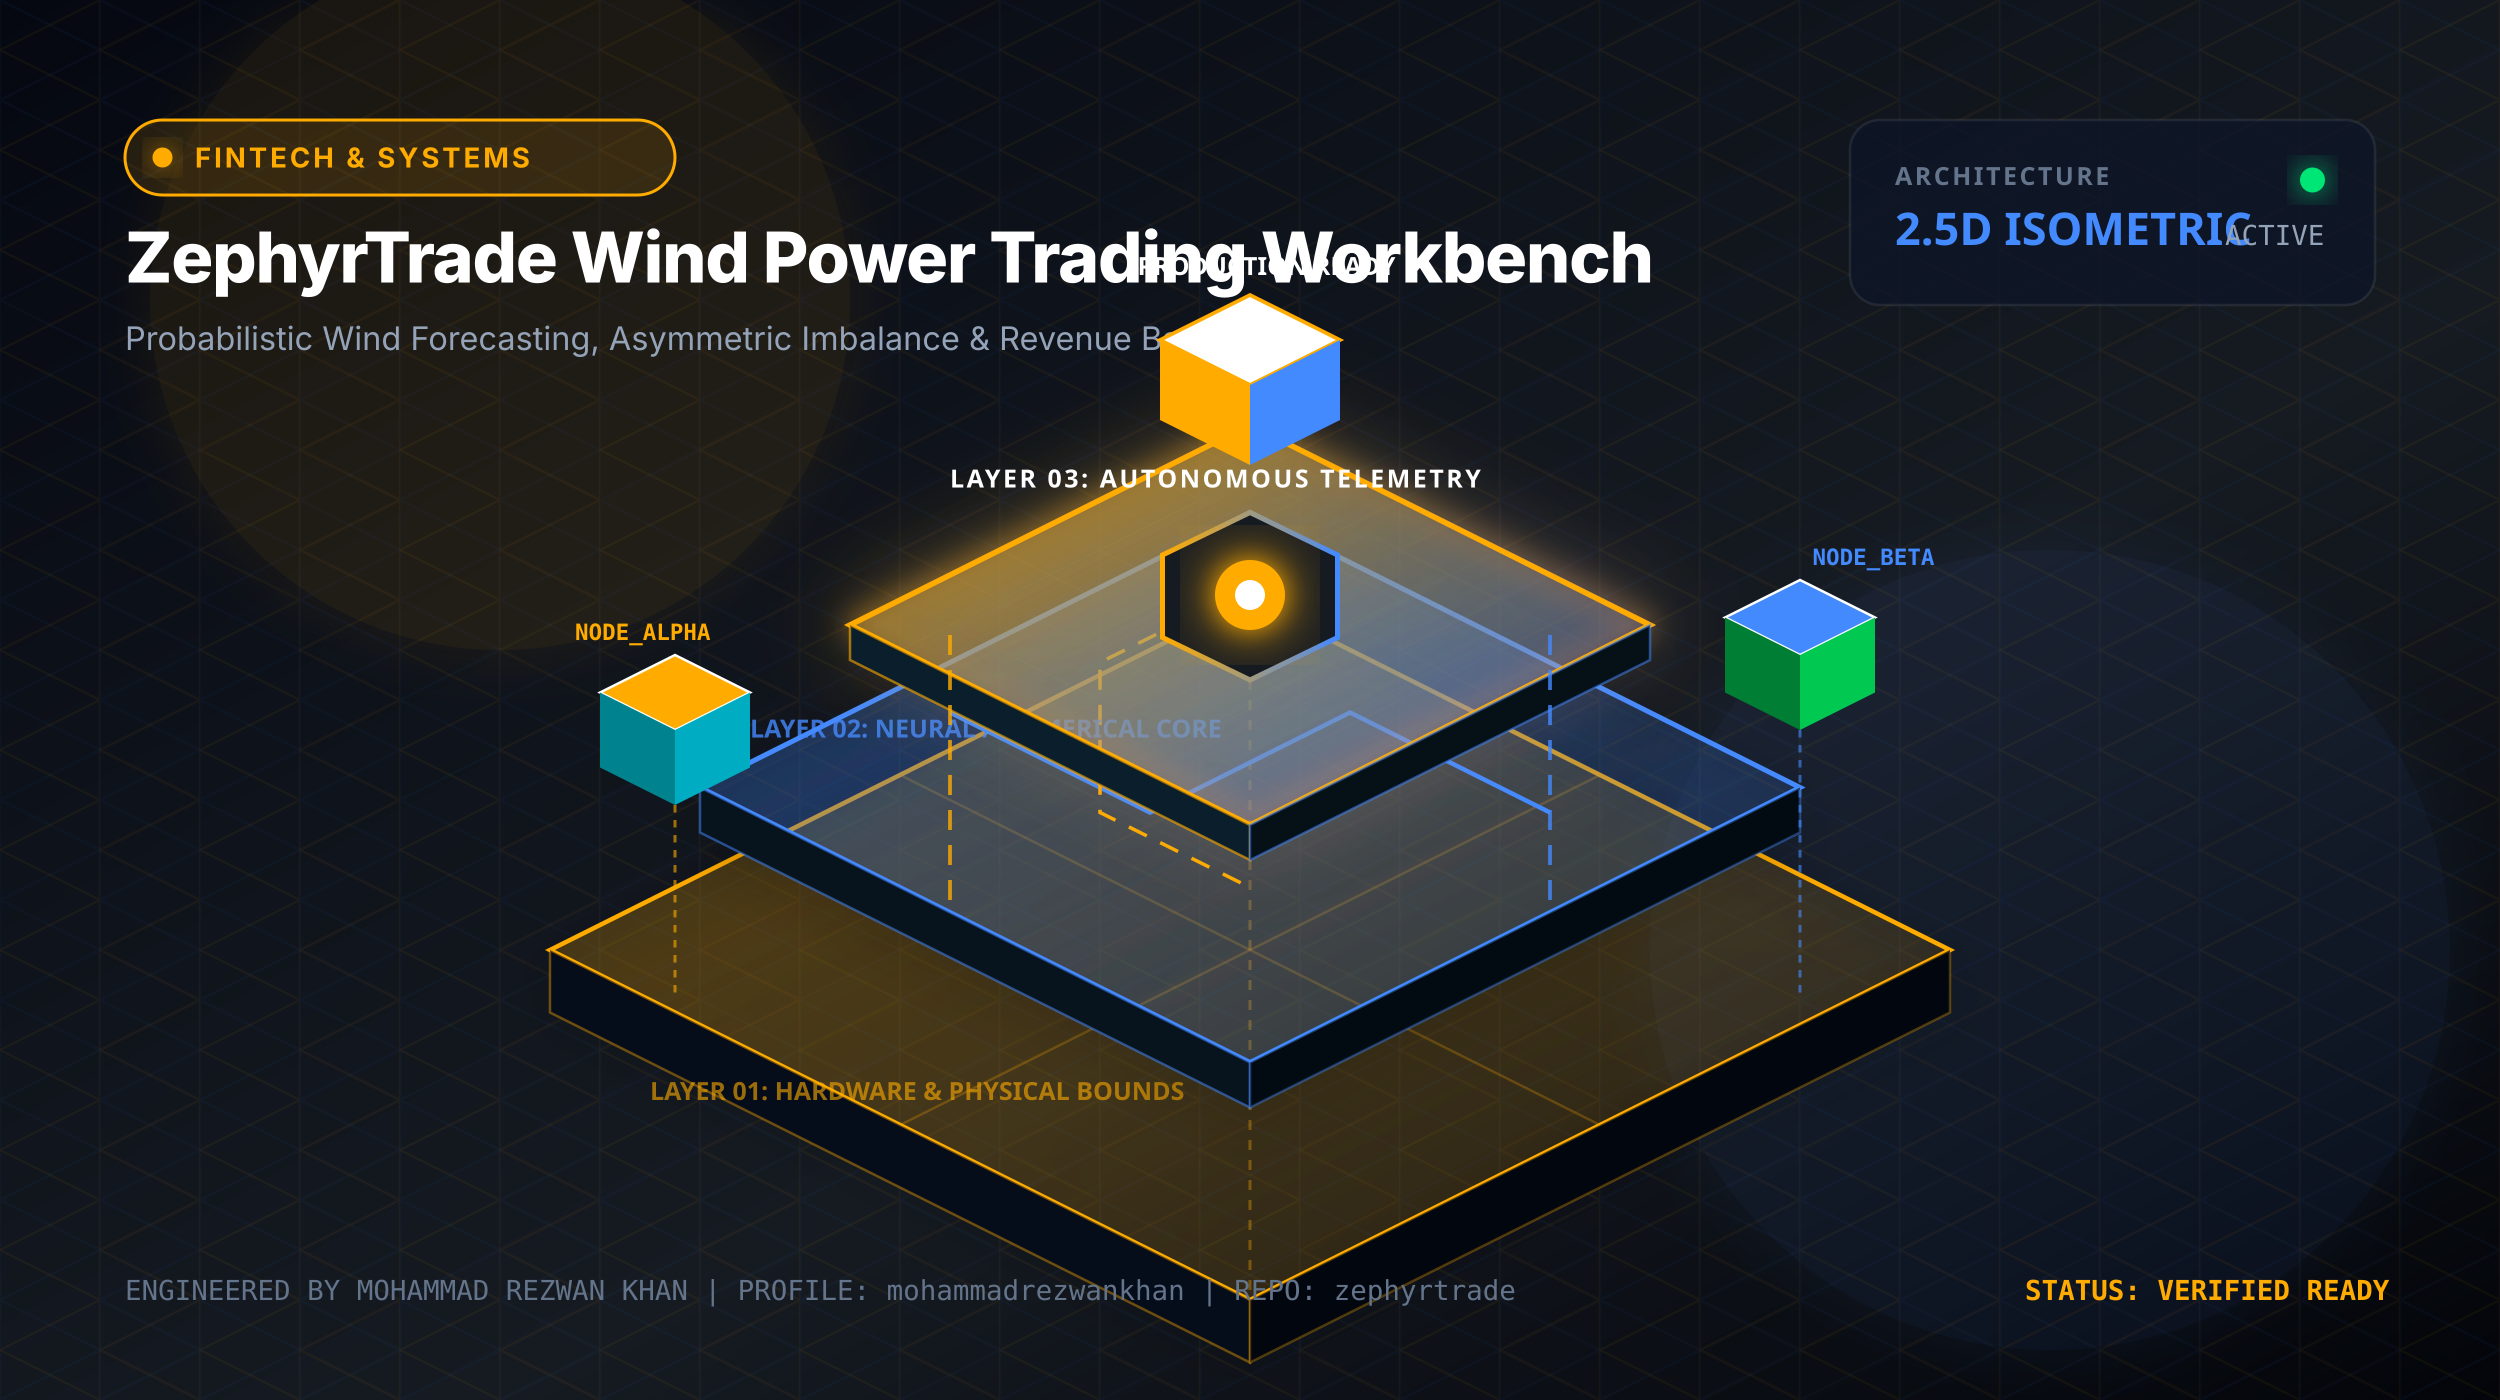
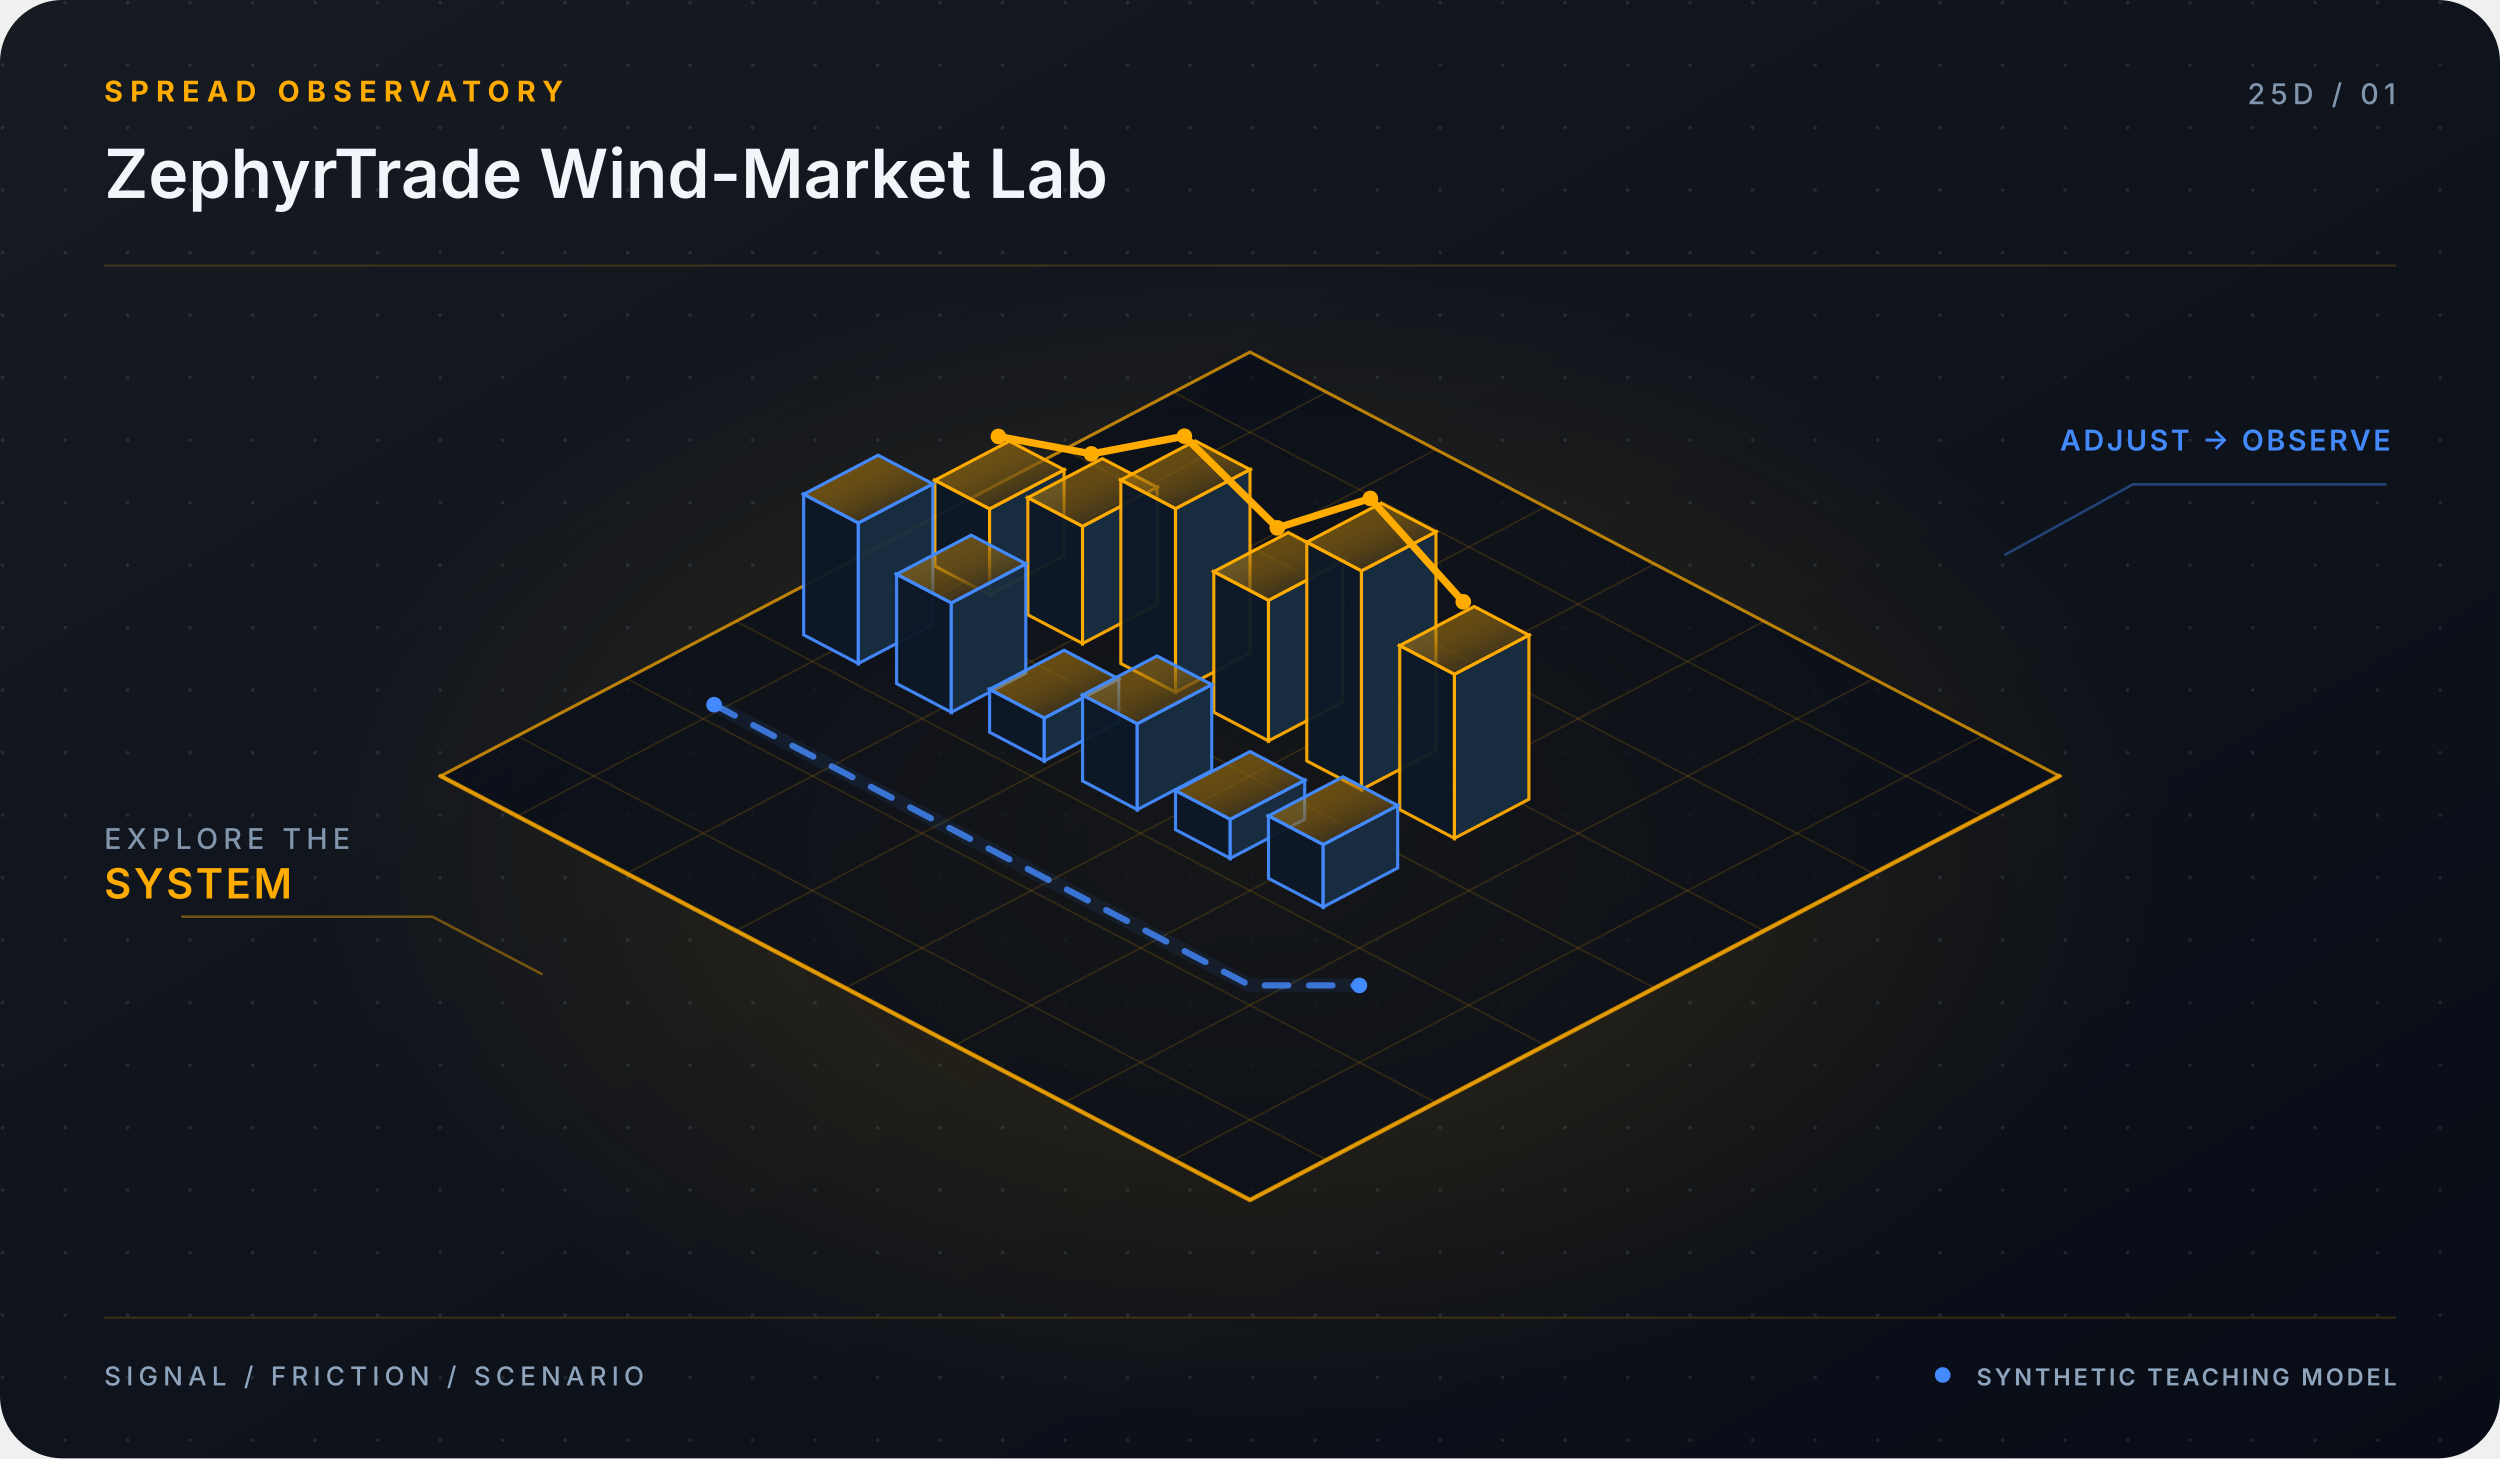
- <svg xmlns="http://www.w3.org/2000/svg" viewBox="0 0 1000 560" width="100%" height="100%">
+ <svg xmlns="http://www.w3.org/2000/svg" width="960" height="560" viewBox="0 0 960 560" role="img" aria-labelledby="h-zephyrtrade-title h-zephyrtrade-desc">
  <defs>
-     <linearGradient id="bgGrad" x1="0%" y1="0%" x2="100%" y2="100%">
-       <stop offset="0%" stop-color="#050811" />
-       <stop offset="60%" stop-color="#161B22" />
-       <stop offset="100%" stop-color="#03050a" />
+     <linearGradient id="h-zephyrtrade-bg" x2="1" y2="1">
+       <stop stop-color="#161B22" />
+       <stop offset="1" stop-color="#070C16" />
    </linearGradient>
-     <linearGradient id="primaryGrad" x1="0%" y1="0%" x2="100%" y2="0%">
-       <stop offset="0%" stop-color="#FFAB00" />
-       <stop offset="100%" stop-color="#448AFF" />
+     <linearGradient id="h-zephyrtrade-top" x2="0.8" y2="1">
+       <stop stop-color="#FFAB00" stop-opacity=".3" />
+       <stop offset="1" stop-color="#161B22" />
    </linearGradient>
-     <linearGradient id="tier1Grad" x1="0%" y1="0%" x2="100%" y2="100%">
-       <stop offset="0%" stop-color="#FFAB00" stop-opacity="0.25" />
-       <stop offset="100%" stop-color="#FFAB00" stop-opacity="0.05" />
-     </linearGradient>
-     <linearGradient id="tier2Grad" x1="0%" y1="0%" x2="100%" y2="100%">
-       <stop offset="0%" stop-color="#448AFF" stop-opacity="0.30" />
-       <stop offset="100%" stop-color="#448AFF" stop-opacity="0.08" />
-     </linearGradient>
-     <linearGradient id="tier3Grad" x1="0%" y1="0%" x2="100%" y2="100%">
-       <stop offset="0%" stop-color="#FFAB00" stop-opacity="0.45" />
-       <stop offset="100%" stop-color="#448AFF" stop-opacity="0.15" />
-     </linearGradient>
-     <filter id="ambientGlow" x="-30%" y="-30%" width="160%" height="160%">
-       <feGaussianBlur stdDeviation="12" result="blur" />
-       <feComposite in="SourceGraphic" in2="blur" operator="over" />
-     </filter>
-     <filter id="intenseGlow" x="-50%" y="-50%" width="200%" height="200%">
-       <feGaussianBlur stdDeviation="6" result="blur1" />
-       <feGaussianBlur stdDeviation="18" result="blur2" />
-       <feMerge>
-         <feMergeNode in="blur2" />
-         <feMergeNode in="blur1" />
-         <feMergeNode in="SourceGraphic" />
-       </feMerge>
-     </filter>
-     <filter id="dropShadow" x="-20%" y="-20%" width="140%" height="140%">
-       <feDropShadow dx="0" dy="16" stdDeviation="14" flood-color="#000000" flood-opacity="0.75" />
-     </filter>
-     <pattern id="isoGrid" width="40" height="40" patternUnits="userSpaceOnUse">
-       <path d="M 40 0 L 0 20 L 40 40 Z" fill="none" stroke="#FFAB00" stroke-opacity="0.05" stroke-width="1" />
-       <path d="M 0 0 L 40 20 L 0 40 Z" fill="none" stroke="#448AFF" stroke-opacity="0.04" stroke-width="1" />
+     <radialGradient id="h-zephyrtrade-halo">
+       <stop stop-color="#FFAB00" stop-opacity=".16" />
+       <stop offset="1" stop-color="#FFAB00" stop-opacity="0" />
+     </radialGradient>
+     <pattern id="h-zephyrtrade-dots" width="24" height="24" patternUnits="userSpaceOnUse">
+       <circle cx="1" cy="1" r=".7" fill="#BDD8EB" opacity=".12" />
    </pattern>
+     <clipPath id="h-zephyrtrade-clip">
+       <rect width="960" height="560" rx="24" />
+     </clipPath>
  </defs>
  <style>
-     @keyframes float1 {
-       0%, 100% { transform: translateY(0px) rotate(0deg); }
-       50% { transform: translateY(-12px) rotate(0.5deg); }
-     }
-     @keyframes float2 {
-       0%, 100% { transform: translateY(0px); }
-       50% { transform: translateY(-16px); }
-     }
-     @keyframes pulseGlow {
-       0%, 100% { opacity: 0.45; filter: drop-shadow(0 0 4px #FFAB00); }
-       50% { opacity: 0.95; filter: drop-shadow(0 0 16px #FFAB00); }
-     }
-     @keyframes streamFlow {
-       0% { stroke-dashoffset: 120; }
-       100% { stroke-dashoffset: 0; }
-     }
-     .floating-tier { animation: float1 7s ease-in-out infinite; }
-     .floating-node { animation: float2 5s ease-in-out infinite; }
-     .pulsing-circuit { animation: pulseGlow 3.5s ease-in-out infinite; }
-     .data-stream { stroke-dasharray: 8 6; animation: streamFlow 2.5s linear infinite; }
-   </style>
-   <rect width="1000" height="560" fill="url(#bgGrad)" />
-   <rect width="1000" height="560" fill="url(#isoGrid)" />
-   <circle cx="200" cy="120" r="140" fill="#FFAB00" opacity="0.08" filter="url(#ambientGlow)" />
-   <circle cx="820" cy="380" r="160" fill="#448AFF" opacity="0.07" filter="url(#ambientGlow)" />
-   <g transform="translate(50, 48)">
-     <rect x="0" y="0" width="220" height="30" rx="15" fill="#FFAB00" fill-opacity="0.12" stroke="#FFAB00" stroke-width="1.2" />
-     <circle cx="15" cy="15" r="4" fill="#FFAB00" filter="url(#intenseGlow)" />
-     <text x="28" y="19" fill="#FFAB00" font-family="system-ui, -apple-system, sans-serif" font-size="11" font-weight="700" letter-spacing="1.2">FINTECH &amp; SYSTEMS</text>
-     <text x="0" y="65" fill="#FFFFFF" font-family="system-ui, -apple-system, sans-serif" font-size="28" font-weight="800" letter-spacing="-0.5">ZephyrTrade Wind Power Trading Workbench</text>
-     <text x="0" y="92" fill="#94A3B8" font-family="system-ui, -apple-system, sans-serif" font-size="13" font-weight="400">Probabilistic Wind Forecasting, Asymmetric Imbalance &amp; Revenue Backtesting</text>
-   </g>
-   <g transform="translate(740, 48)">
-     <rect x="0" y="0" width="210" height="74" rx="12" fill="#0D1527" fill-opacity="0.75" stroke="rgba(255,255,255,0.08)" stroke-width="1" />
-     <text x="18" y="26" fill="#64748B" font-family="system-ui, sans-serif" font-size="10" font-weight="600" letter-spacing="1">ARCHITECTURE</text>
-     <text x="18" y="50" fill="#448AFF" font-family="system-ui, sans-serif" font-size="18" font-weight="700">2.5D ISOMETRIC</text>
-     <circle cx="185" cy="24" r="5" fill="#00E676" filter="url(#intenseGlow)" />
-     <text x="150" y="50" fill="#94A3B8" font-family="monospace" font-size="11">ACTIVE</text>
-   </g>
-   <g transform="translate(500, 340)">
-     <g class="floating-tier" style="animation-delay: 0s;">
-       <polygon points="0,-100 280,40 0,180 -280,40" fill="url(#tier1Grad)" stroke="#FFAB00" stroke-width="1.8" filter="url(#dropShadow)" />
-       <polygon points="-280,40 0,180 0,205 -280,65" fill="#050C1A" stroke="#FFAB00" stroke-opacity="0.4" stroke-width="1" />
-       <polygon points="0,180 280,40 280,65 0,205" fill="#02060E" stroke="#FFAB00" stroke-opacity="0.3" stroke-width="1" />
-       <line x1="-140" y1="-30" x2="140" y2="110" stroke="#FFAB00" stroke-opacity="0.25" stroke-width="1" />
-       <line x1="140" y1="-30" x2="-140" y2="110" stroke="#FFAB00" stroke-opacity="0.25" stroke-width="1" />
-       <line x1="0" y1="-100" x2="0" y2="180" stroke="#FFAB00" stroke-opacity="0.35" stroke-width="1.2" stroke-dasharray="4 4" />
-       <text x="-240" y="100" fill="#FFAB00" opacity="0.6" font-family="system-ui, sans-serif" font-size="10" font-weight="700">LAYER 01: HARDWARE &amp; PHYSICAL BOUNDS</text>
+       text{font-family:ui-sans-serif,system-ui,-apple-system,BlinkMacSystemFont,'Segoe UI',sans-serif}
+       .flow{animation:h-zephyrtrade-flow 2.4s linear infinite}
+       .float{animation:h-zephyrtrade-float 5s ease-in-out infinite}
+       .signal{animation:h-zephyrtrade-signal 2.6s ease-in-out infinite}
+       @keyframes h-zephyrtrade-flow{to{stroke-dashoffset:-34}}
+       @keyframes h-zephyrtrade-float{50%{transform:translateY(-6px)}}
+       @keyframes h-zephyrtrade-signal{50%{opacity:.35}}
+       @media(prefers-reduced-motion:reduce){.flow,.float,.signal{animation:none!important}}
+     </style>
+   <g clip-path="url(#h-zephyrtrade-clip)">
+     <rect width="960" height="560" rx="24" fill="url(#h-zephyrtrade-bg)" />
+     <rect width="960" height="560" fill="url(#h-zephyrtrade-dots)" />
+     <ellipse cx="480" cy="326" rx="360" ry="225" fill="url(#h-zephyrtrade-halo)" />
+     <path d="M40 102H920" stroke="#FFAB00" stroke-opacity=".16" />
+     <text x="40" y="39" fill="#FFAB00" font-size="11" font-weight="700" letter-spacing="2.8">SPREAD OBSERVATORY</text>
+     <text x="40" y="76" fill="#F1F6FB" font-size="26" font-weight="600">ZephyrTrade Wind-Market Lab</text>
+     <text x="920" y="40" fill="#8195AD" font-size="11" font-weight="500" text-anchor="end" letter-spacing="2">25D / 01</text>
+     <polygon points="480.0,135.2 790.8,298.0 480.0,460.8 169.2,298.0" fill="#070D18" stroke="#FFAB00" stroke-width="1.2" opacity="0.7" />
+     <polyline points="509.4,150.6 198.6,313.4" fill="none" stroke="#FFAB00" stroke-width="0.7" opacity="0.14" stroke-linecap="round" stroke-linejoin="round" />
+     <polyline points="450.6,150.6 761.4,313.4" fill="none" stroke="#FFAB00" stroke-width="0.7" opacity="0.14" stroke-linecap="round" stroke-linejoin="round" />
+     <polyline points="551.4,172.6 240.6,335.4" fill="none" stroke="#FFAB00" stroke-width="0.7" opacity="0.14" stroke-linecap="round" stroke-linejoin="round" />
+     <polyline points="408.6,172.6 719.4,335.4" fill="none" stroke="#FFAB00" stroke-width="0.7" opacity="0.14" stroke-linecap="round" stroke-linejoin="round" />
+     <polyline points="593.4,194.6 282.6,357.4" fill="none" stroke="#FFAB00" stroke-width="0.7" opacity="0.14" stroke-linecap="round" stroke-linejoin="round" />
+     <polyline points="366.6,194.6 677.4,357.4" fill="none" stroke="#FFAB00" stroke-width="0.7" opacity="0.14" stroke-linecap="round" stroke-linejoin="round" />
+     <polyline points="635.4,216.6 324.6,379.4" fill="none" stroke="#FFAB00" stroke-width="0.7" opacity="0.14" stroke-linecap="round" stroke-linejoin="round" />
+     <polyline points="324.6,216.6 635.4,379.4" fill="none" stroke="#FFAB00" stroke-width="0.7" opacity="0.14" stroke-linecap="round" stroke-linejoin="round" />
+     <polyline points="677.4,238.6 366.6,401.4" fill="none" stroke="#FFAB00" stroke-width="0.7" opacity="0.14" stroke-linecap="round" stroke-linejoin="round" />
+     <polyline points="282.6,238.6 593.4,401.4" fill="none" stroke="#FFAB00" stroke-width="0.7" opacity="0.14" stroke-linecap="round" stroke-linejoin="round" />
+     <polyline points="719.4,260.6 408.6,423.4" fill="none" stroke="#FFAB00" stroke-width="0.7" opacity="0.14" stroke-linecap="round" stroke-linejoin="round" />
+     <polyline points="240.6,260.6 551.4,423.4" fill="none" stroke="#FFAB00" stroke-width="0.7" opacity="0.14" stroke-linecap="round" stroke-linejoin="round" />
+     <polyline points="761.4,282.6 450.6,445.4" fill="none" stroke="#FFAB00" stroke-width="0.7" opacity="0.14" stroke-linecap="round" stroke-linejoin="round" />
+     <polyline points="198.6,282.6 509.4,445.4" fill="none" stroke="#FFAB00" stroke-width="0.7" opacity="0.14" stroke-linecap="round" stroke-linejoin="round" />
+     <polyline points="169.2,298.0 480.0,460.8 790.8,298.0" fill="none" stroke="#FFAB00" stroke-width="1.8" opacity="0.6" stroke-linecap="round" stroke-linejoin="round" />
+     <g class="float">
+       <polygon points="359.0,217.4 380.0,228.4 380.0,195.4 359.0,184.4" fill="#0D1828" stroke="#FFAB00" stroke-width="1.2" opacity="0.95" />
+       <polygon points="408.6,213.4 380.0,228.4 380.0,195.4 408.6,180.4" fill="#182D41" stroke="#FFAB00" stroke-width="1.2" opacity="0.95" />
+       <polygon points="387.6,169.4 408.6,180.4 380.0,195.4 359.0,184.4" fill="url(#h-zephyrtrade-top)" stroke="#FFAB00" stroke-width="1.2" opacity="1" />
+       <polygon points="308.6,243.8 329.6,254.8 329.6,200.8 308.6,189.8" fill="#0D1828" stroke="#448AFF" stroke-width="1.2" opacity="0.95" />
+       <polygon points="358.2,239.8 329.6,254.8 329.6,200.8 358.2,185.8" fill="#182D41" stroke="#448AFF" stroke-width="1.2" opacity="0.95" />
+       <polygon points="337.2,174.8 358.2,185.8 329.6,200.8 308.6,189.8" fill="url(#h-zephyrtrade-top)" stroke="#448AFF" stroke-width="1.2" opacity="1" />
+       <polygon points="394.7,236.1 415.7,247.1 415.7,202.1 394.7,191.1" fill="#0D1828" stroke="#FFAB00" stroke-width="1.2" opacity="0.95" />
+       <polygon points="444.3,232.1 415.7,247.1 415.7,202.1 444.3,187.1" fill="#182D41" stroke="#FFAB00" stroke-width="1.2" opacity="0.95" />
+       <polygon points="423.3,176.1 444.3,187.1 415.7,202.1 394.7,191.1" fill="url(#h-zephyrtrade-top)" stroke="#FFAB00" stroke-width="1.2" opacity="1" />
+       <polygon points="344.3,262.5 365.3,273.5 365.3,231.5 344.3,220.5" fill="#0D1828" stroke="#448AFF" stroke-width="1.2" opacity="0.95" />
+       <polygon points="393.9,258.5 365.3,273.5 365.3,231.5 393.9,216.5" fill="#182D41" stroke="#448AFF" stroke-width="1.2" opacity="0.95" />
+       <polygon points="372.9,205.5 393.9,216.5 365.3,231.5 344.3,220.5" fill="url(#h-zephyrtrade-top)" stroke="#448AFF" stroke-width="1.2" opacity="1" />
+       <polygon points="430.4,254.8 451.4,265.8 451.4,195.3 430.4,184.3" fill="#0D1828" stroke="#FFAB00" stroke-width="1.2" opacity="0.95" />
+       <polygon points="480.0,250.8 451.4,265.8 451.4,195.3 480.0,180.3" fill="#182D41" stroke="#FFAB00" stroke-width="1.2" opacity="0.95" />
+       <polygon points="459.0,169.3 480.0,180.3 451.4,195.3 430.4,184.3" fill="url(#h-zephyrtrade-top)" stroke="#FFAB00" stroke-width="1.2" opacity="1" />
+       <polygon points="380.0,281.2 401.0,292.2 401.0,275.7 380.0,264.7" fill="#0D1828" stroke="#448AFF" stroke-width="1.2" opacity="0.95" />
+       <polygon points="429.6,277.2 401.0,292.2 401.0,275.7 429.6,260.7" fill="#182D41" stroke="#448AFF" stroke-width="1.2" opacity="0.95" />
+       <polygon points="408.6,249.7 429.6,260.7 401.0,275.7 380.0,264.7" fill="url(#h-zephyrtrade-top)" stroke="#448AFF" stroke-width="1.2" opacity="1" />
+       <polygon points="466.1,273.5 487.1,284.5 487.1,230.5 466.1,219.5" fill="#0D1828" stroke="#FFAB00" stroke-width="1.2" opacity="0.95" />
+       <polygon points="515.7,269.5 487.1,284.5 487.1,230.5 515.7,215.5" fill="#182D41" stroke="#FFAB00" stroke-width="1.2" opacity="0.95" />
+       <polygon points="494.7,204.5 515.7,215.5 487.1,230.5 466.1,219.5" fill="url(#h-zephyrtrade-top)" stroke="#FFAB00" stroke-width="1.2" opacity="1" />
+       <polygon points="415.7,299.9 436.7,310.9 436.7,277.9 415.7,266.9" fill="#0D1828" stroke="#448AFF" stroke-width="1.2" opacity="0.95" />
+       <polygon points="465.3,295.9 436.7,310.9 436.7,277.9 465.3,262.9" fill="#182D41" stroke="#448AFF" stroke-width="1.2" opacity="0.95" />
+       <polygon points="444.3,251.9 465.3,262.9 436.7,277.9 415.7,266.9" fill="url(#h-zephyrtrade-top)" stroke="#448AFF" stroke-width="1.2" opacity="1" />
+       <polygon points="501.8,292.2 522.8,303.2 522.8,219.2 501.8,208.2" fill="#0D1828" stroke="#FFAB00" stroke-width="1.2" opacity="0.95" />
+       <polygon points="551.4,288.2 522.8,303.2 522.8,219.2 551.4,204.2" fill="#182D41" stroke="#FFAB00" stroke-width="1.2" opacity="0.95" />
+       <polygon points="530.4,193.2 551.4,204.2 522.8,219.2 501.8,208.2" fill="url(#h-zephyrtrade-top)" stroke="#FFAB00" stroke-width="1.2" opacity="1" />
+       <polygon points="451.4,318.6 472.4,329.6 472.4,314.6 451.4,303.6" fill="#0D1828" stroke="#448AFF" stroke-width="1.2" opacity="0.95" />
+       <polygon points="501.0,314.6 472.4,329.6 472.4,314.6 501.0,299.6" fill="#182D41" stroke="#448AFF" stroke-width="1.2" opacity="0.95" />
+       <polygon points="480.0,288.6 501.0,299.6 472.4,314.6 451.4,303.6" fill="url(#h-zephyrtrade-top)" stroke="#448AFF" stroke-width="1.2" opacity="1" />
+       <polygon points="537.5,310.9 558.5,321.9 558.5,258.9 537.5,247.9" fill="#0D1828" stroke="#FFAB00" stroke-width="1.2" opacity="0.95" />
+       <polygon points="587.1,306.9 558.5,321.9 558.5,258.9 587.1,243.9" fill="#182D41" stroke="#FFAB00" stroke-width="1.2" opacity="0.95" />
+       <polygon points="566.1,232.9 587.1,243.9 558.5,258.9 537.5,247.9" fill="url(#h-zephyrtrade-top)" stroke="#FFAB00" stroke-width="1.2" opacity="1" />
+       <polygon points="487.1,337.3 508.1,348.3 508.1,324.3 487.1,313.3" fill="#0D1828" stroke="#448AFF" stroke-width="1.2" opacity="0.95" />
+       <polygon points="536.7,333.3 508.1,348.3 508.1,324.3 536.7,309.3" fill="#182D41" stroke="#448AFF" stroke-width="1.2" opacity="0.95" />
+       <polygon points="515.7,298.3 536.7,309.3 508.1,324.3 487.1,313.3" fill="url(#h-zephyrtrade-top)" stroke="#448AFF" stroke-width="1.2" opacity="1" />
+       <polyline points="383.4,167.6 419.1,174.3 454.8,167.5 490.5,202.7 526.2,191.4 561.9,231.1" fill="none" stroke="#FFAB00" stroke-width="2.8" opacity="1" stroke-linecap="round" stroke-linejoin="round" />
+       <circle cx="383.4" cy="167.6" r="3" fill="#FFAB00" />
+       <circle cx="419.1" cy="174.3" r="3" fill="#FFAB00" />
+       <circle cx="454.8" cy="167.5" r="3" fill="#FFAB00" />
+       <circle cx="490.5" cy="202.7" r="3" fill="#FFAB00" />
+       <circle cx="526.2" cy="191.4" r="3" fill="#FFAB00" />
+       <circle cx="561.9" cy="231.1" r="3" fill="#FFAB00" />
+       <polyline points="274.2,270.6 480.0,378.4 522.0,378.4" fill="none" stroke="#448AFF" stroke-width="5.4" opacity="0.08" stroke-linecap="round" stroke-linejoin="round" />
+       <polyline points="274.2,270.6 480.0,378.4 522.0,378.4" fill="none" stroke="#448AFF" stroke-width="2.4" opacity="0.8" stroke-linecap="round" stroke-linejoin="round" class="flow" stroke-dasharray="9 8" />
+       <circle cx="274.2" cy="270.6" r="3" fill="#448AFF" />
+       <circle cx="522.0" cy="378.4" r="3" fill="#448AFF" />
    </g>
-     <g class="floating-tier" style="animation-delay: -1.8s; transform: translateY(-55px);">
-       <polygon points="0,-80 220,30 0,140 -220,30" fill="url(#tier2Grad)" stroke="#448AFF" stroke-width="2" filter="url(#dropShadow)" />
-       <polygon points="-220,30 0,140 0,158 -220,48" fill="#07141E" stroke="#448AFF" stroke-opacity="0.5" stroke-width="1" />
-       <polygon points="0,140 220,30 220,48 0,158" fill="#030B12" stroke="#448AFF" stroke-opacity="0.4" stroke-width="1" />
-       <polyline points="-120,0 -40,40 40,0 120,40" fill="none" stroke="#448AFF" stroke-width="1.8" class="pulsing-circuit" />
-       <polyline points="0,-50 -60,-20 -60,40 0,70" fill="none" stroke="#FFAB00" stroke-width="1.4" class="data-stream" />
-       <text x="-200" y="10" fill="#448AFF" opacity="0.8" font-family="system-ui, sans-serif" font-size="10" font-weight="700">LAYER 02: NEURAL / NUMERICAL CORE</text>
-     </g>
-     <g class="floating-tier" style="animation-delay: -3.6s; transform: translateY(-110px);">
-       <polygon points="0,-60 160,20 0,100 -160,20" fill="url(#tier3Grad)" stroke="#FFAB00" stroke-width="2.2" filter="url(#intenseGlow)" />
-       <polygon points="-160,20 0,100 0,114 -160,34" fill="#0A1E2B" stroke="#FFAB00" stroke-opacity="0.6" stroke-width="1" />
-       <polygon points="0,100 160,20 160,34 0,114" fill="#051017" stroke="#448AFF" stroke-opacity="0.5" stroke-width="1" />
-       <polygon points="0,-25 35,-8 35,25 0,42 -35,25 -35,-8" fill="#161B22" stroke="url(#primaryGrad)" stroke-width="2" />
-       <circle cx="0" cy="8" r="14" fill="#FFAB00" filter="url(#intenseGlow)" class="pulsing-circuit" />
-       <circle cx="0" cy="8" r="6" fill="#FFFFFF" />
-       <text x="-120" y="-35" fill="#FFFFFF" font-family="system-ui, sans-serif" font-size="10" font-weight="800" letter-spacing="1">LAYER 03: AUTONOMOUS TELEMETRY</text>
-     </g>
-     <g class="floating-node" style="animation-delay: -0.5s; transform: translate(-230px, -60px);">
-       <polygon points="0,-18 30,-3 0,12 -30,-3" fill="#FFAB00" stroke="#FFFFFF" stroke-width="1" />
-       <polygon points="-30,-3 0,12 0,42 -30,27" fill="#00838F" />
-       <polygon points="0,12 30,-3 30,27 0,42" fill="#00ACC1" />
-       <line x1="0" y1="42" x2="0" y2="120" stroke="#FFAB00" stroke-width="1.2" stroke-dasharray="3 3" opacity="0.6" />
-       <text x="-40" y="-24" fill="#FFAB00" font-family="monospace" font-size="9" font-weight="700">NODE_ALPHA</text>
-     </g>
-     <g class="floating-node" style="animation-delay: -2.3s; transform: translate(220px, -90px);">
-       <polygon points="0,-18 30,-3 0,12 -30,-3" fill="#448AFF" stroke="#FFFFFF" stroke-width="1" />
-       <polygon points="-30,-3 0,12 0,42 -30,27" fill="#007E33" />
-       <polygon points="0,12 30,-3 30,27 0,42" fill="#00C851" />
-       <line x1="0" y1="42" x2="0" y2="150" stroke="#448AFF" stroke-width="1.2" stroke-dasharray="3 3" opacity="0.6" />
-       <text x="5" y="-24" fill="#448AFF" font-family="monospace" font-size="9" font-weight="700">NODE_BETA</text>
-     </g>
-     <g class="floating-node" style="animation-delay: -3.8s; transform: translate(0px, -200px);">
-       <polygon points="0,-22 36,-4 0,14 -36,-4" fill="#FFFFFF" stroke="#FFAB00" stroke-width="1.5" />
-       <polygon points="-36,-4 0,14 0,46 -36,28" fill="#FFAB00" />
-       <polygon points="0,14 36,-4 36,28 0,46" fill="#448AFF" />
-       <line x1="0" y1="46" x2="0" y2="90" stroke="url(#primaryGrad)" stroke-width="2" class="pulsing-circuit" />
-       <text x="-45" y="-30" fill="#FFFFFF" font-family="system-ui, sans-serif" font-size="10" font-weight="800">PRODUCTION READY</text>
-     </g>
-     <line x1="-120" y1="20" x2="-120" y2="-90" stroke="#FFAB00" stroke-width="1.5" class="data-stream" opacity="0.8" />
-     <line x1="120" y1="20" x2="120" y2="-90" stroke="#448AFF" stroke-width="1.5" class="data-stream" opacity="0.8" />
-   </g>
-   <g transform="translate(50, 520)">
-     <text x="0" y="0" fill="#64748B" font-family="monospace" font-size="11">ENGINEERED BY MOHAMMAD REZWAN KHAN | PROFILE: mohammadrezwankhan | REPO: zephyrtrade</text>
-     <text x="760" y="0" fill="#FFAB00" font-family="monospace" font-size="11" font-weight="700">STATUS: VERIFIED READY</text>
+     <polyline points="70.0,352.0 166.0,352.0 208.0,374.0" fill="none" stroke="#FFAB00" stroke-width="1" opacity="0.4" stroke-linecap="round" stroke-linejoin="round" />
+     <text x="40" y="326" fill="#8195AD" font-size="11" font-weight="500" letter-spacing="2">EXPLORE THE</text>
+     <text x="40" y="345" fill="#FFAB00" font-size="16" font-weight="600" letter-spacing="1">SYSTEM</text>
+     <polyline points="770.0,213.0 819.0,186.0 916.0,186.0" fill="none" stroke="#448AFF" stroke-width="1" opacity="0.4" stroke-linecap="round" stroke-linejoin="round" />
+     <text x="918" y="173" fill="#448AFF" font-size="11" font-weight="600" text-anchor="end" letter-spacing="1">ADJUST → OBSERVE</text>
+     <path d="M40 506H920" stroke="#FFAB00" stroke-opacity=".15" />
+     <text x="40" y="532" fill="#8EA4BD" font-size="10" font-weight="500" letter-spacing="2">SIGNAL / FRICTION / SCENARIO</text>
+     <circle cx="746.0" cy="528.0" r="3" fill="#448AFF" class="signal" />
+     <text x="759" y="532" fill="#8EA4BD" font-size="9" font-weight="600" letter-spacing="1.1">SYNTHETIC TEACHING MODEL</text>
  </g>
</svg>
